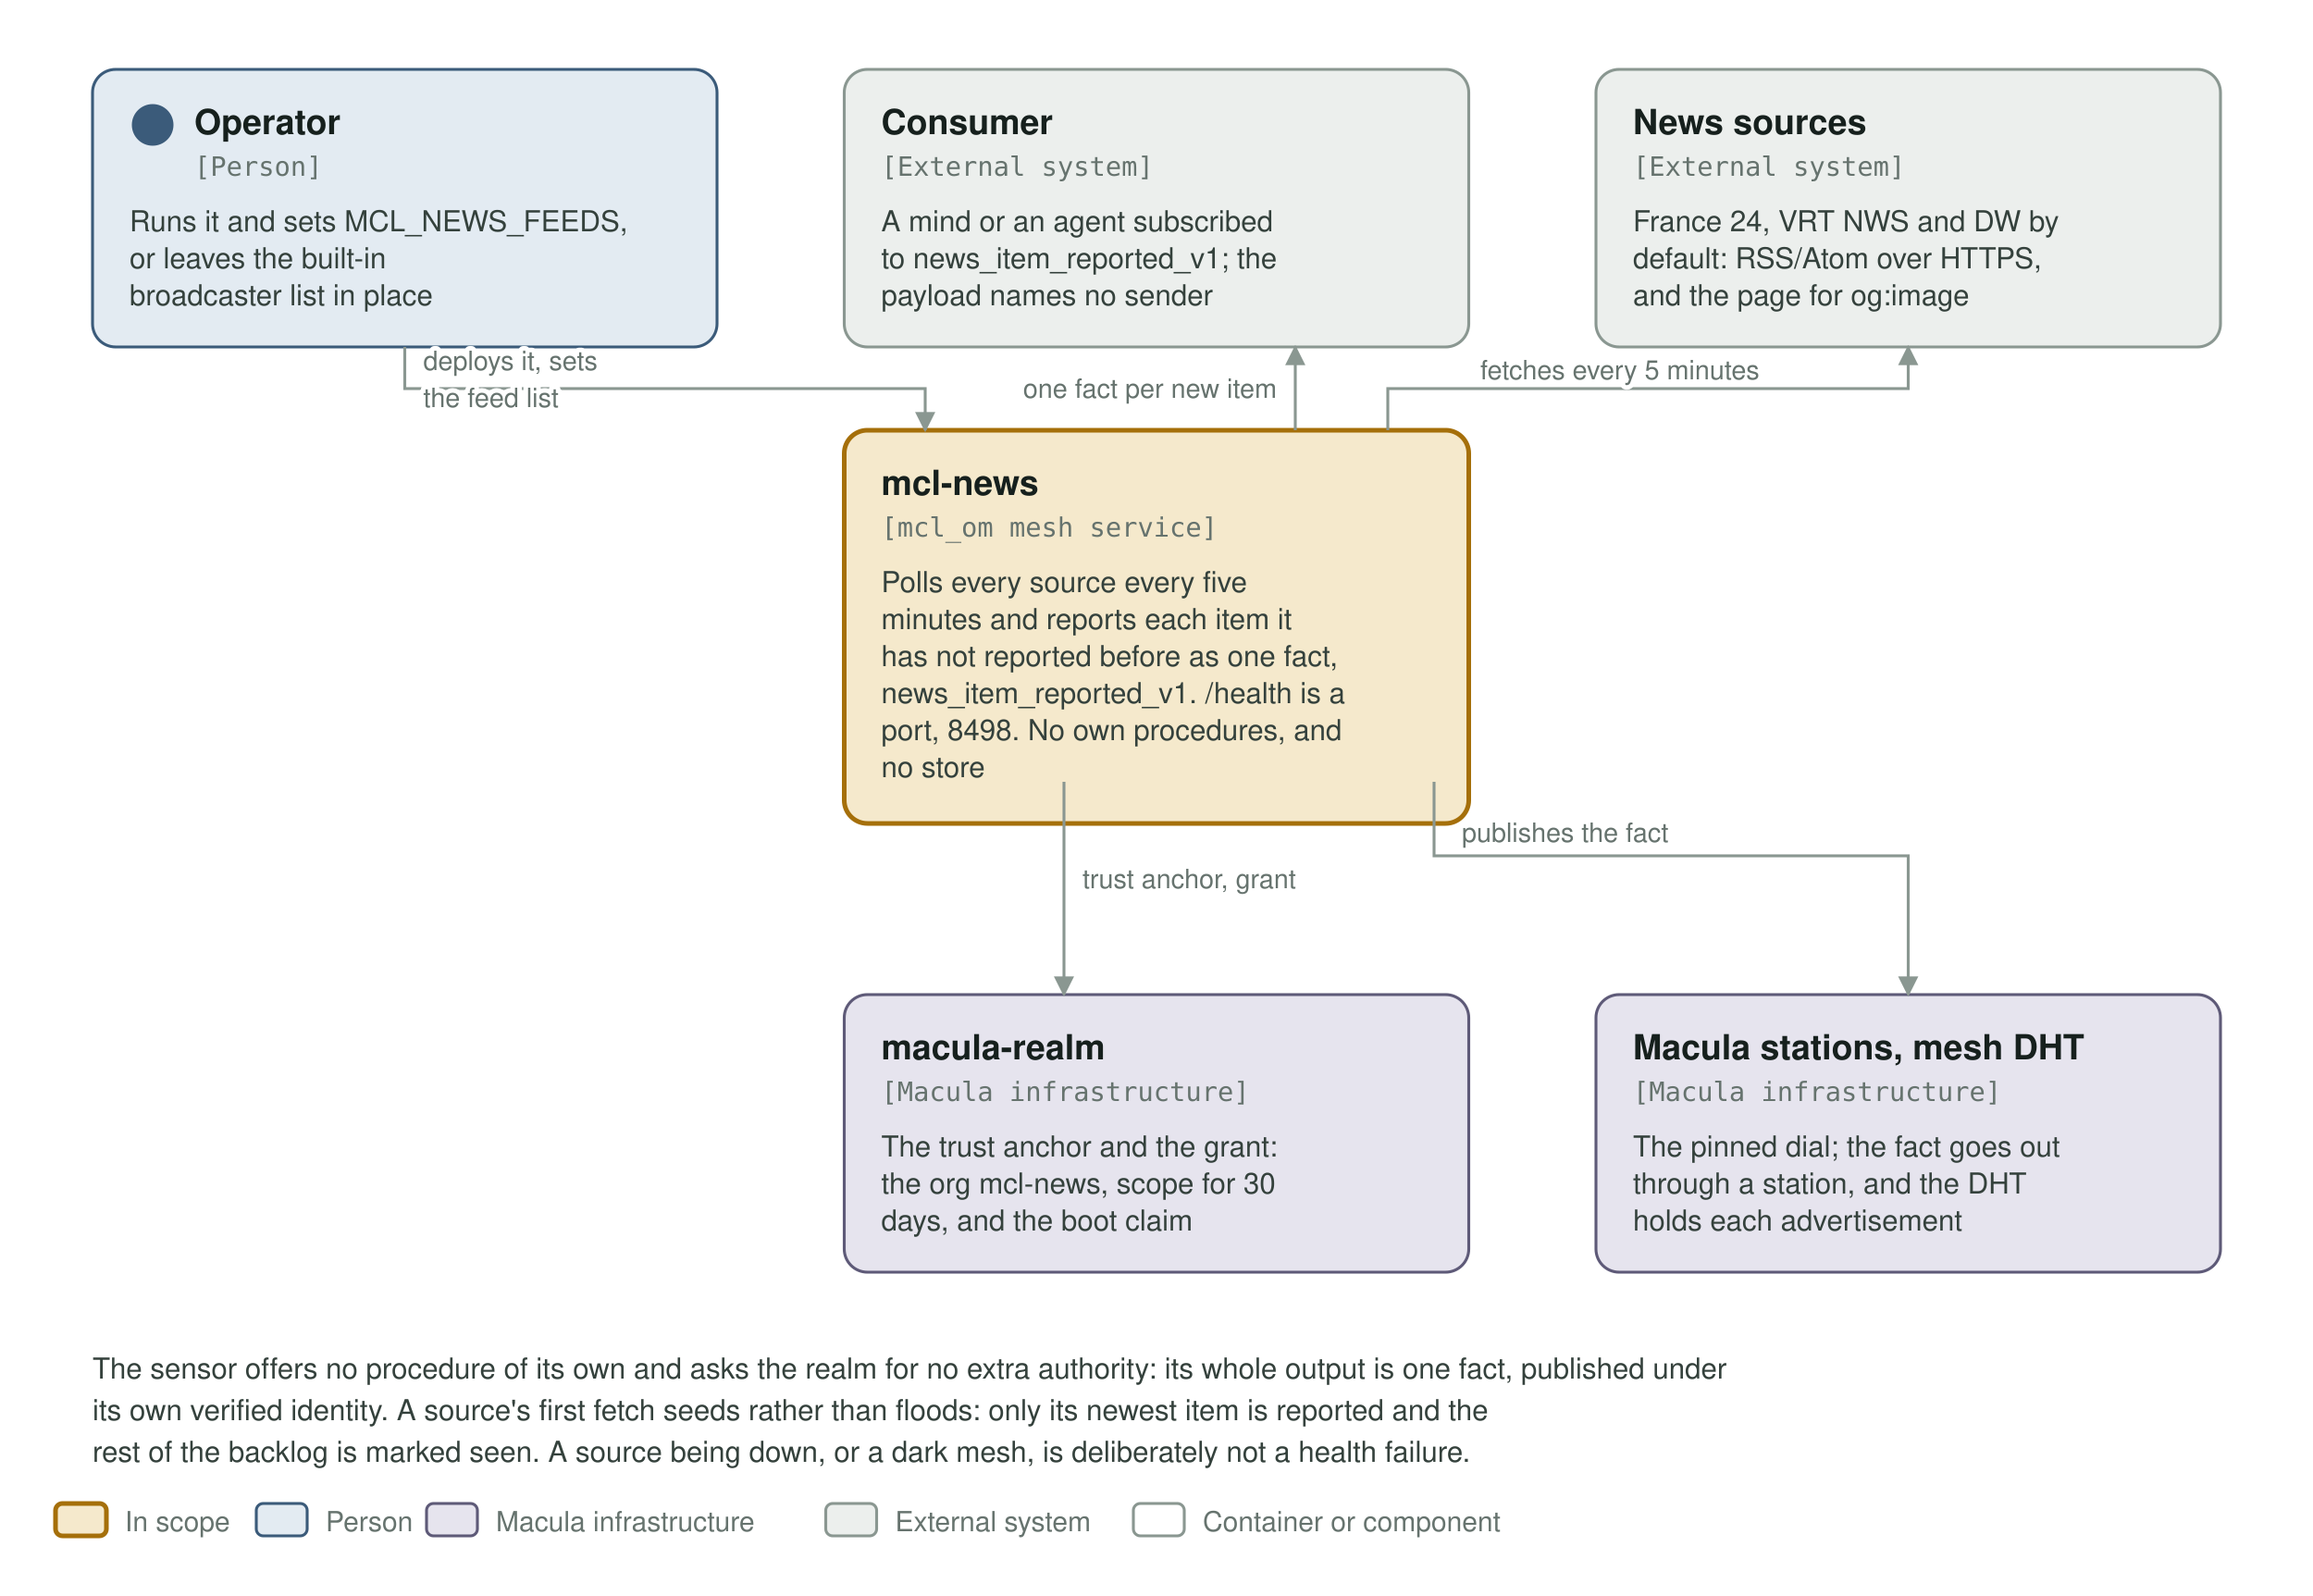
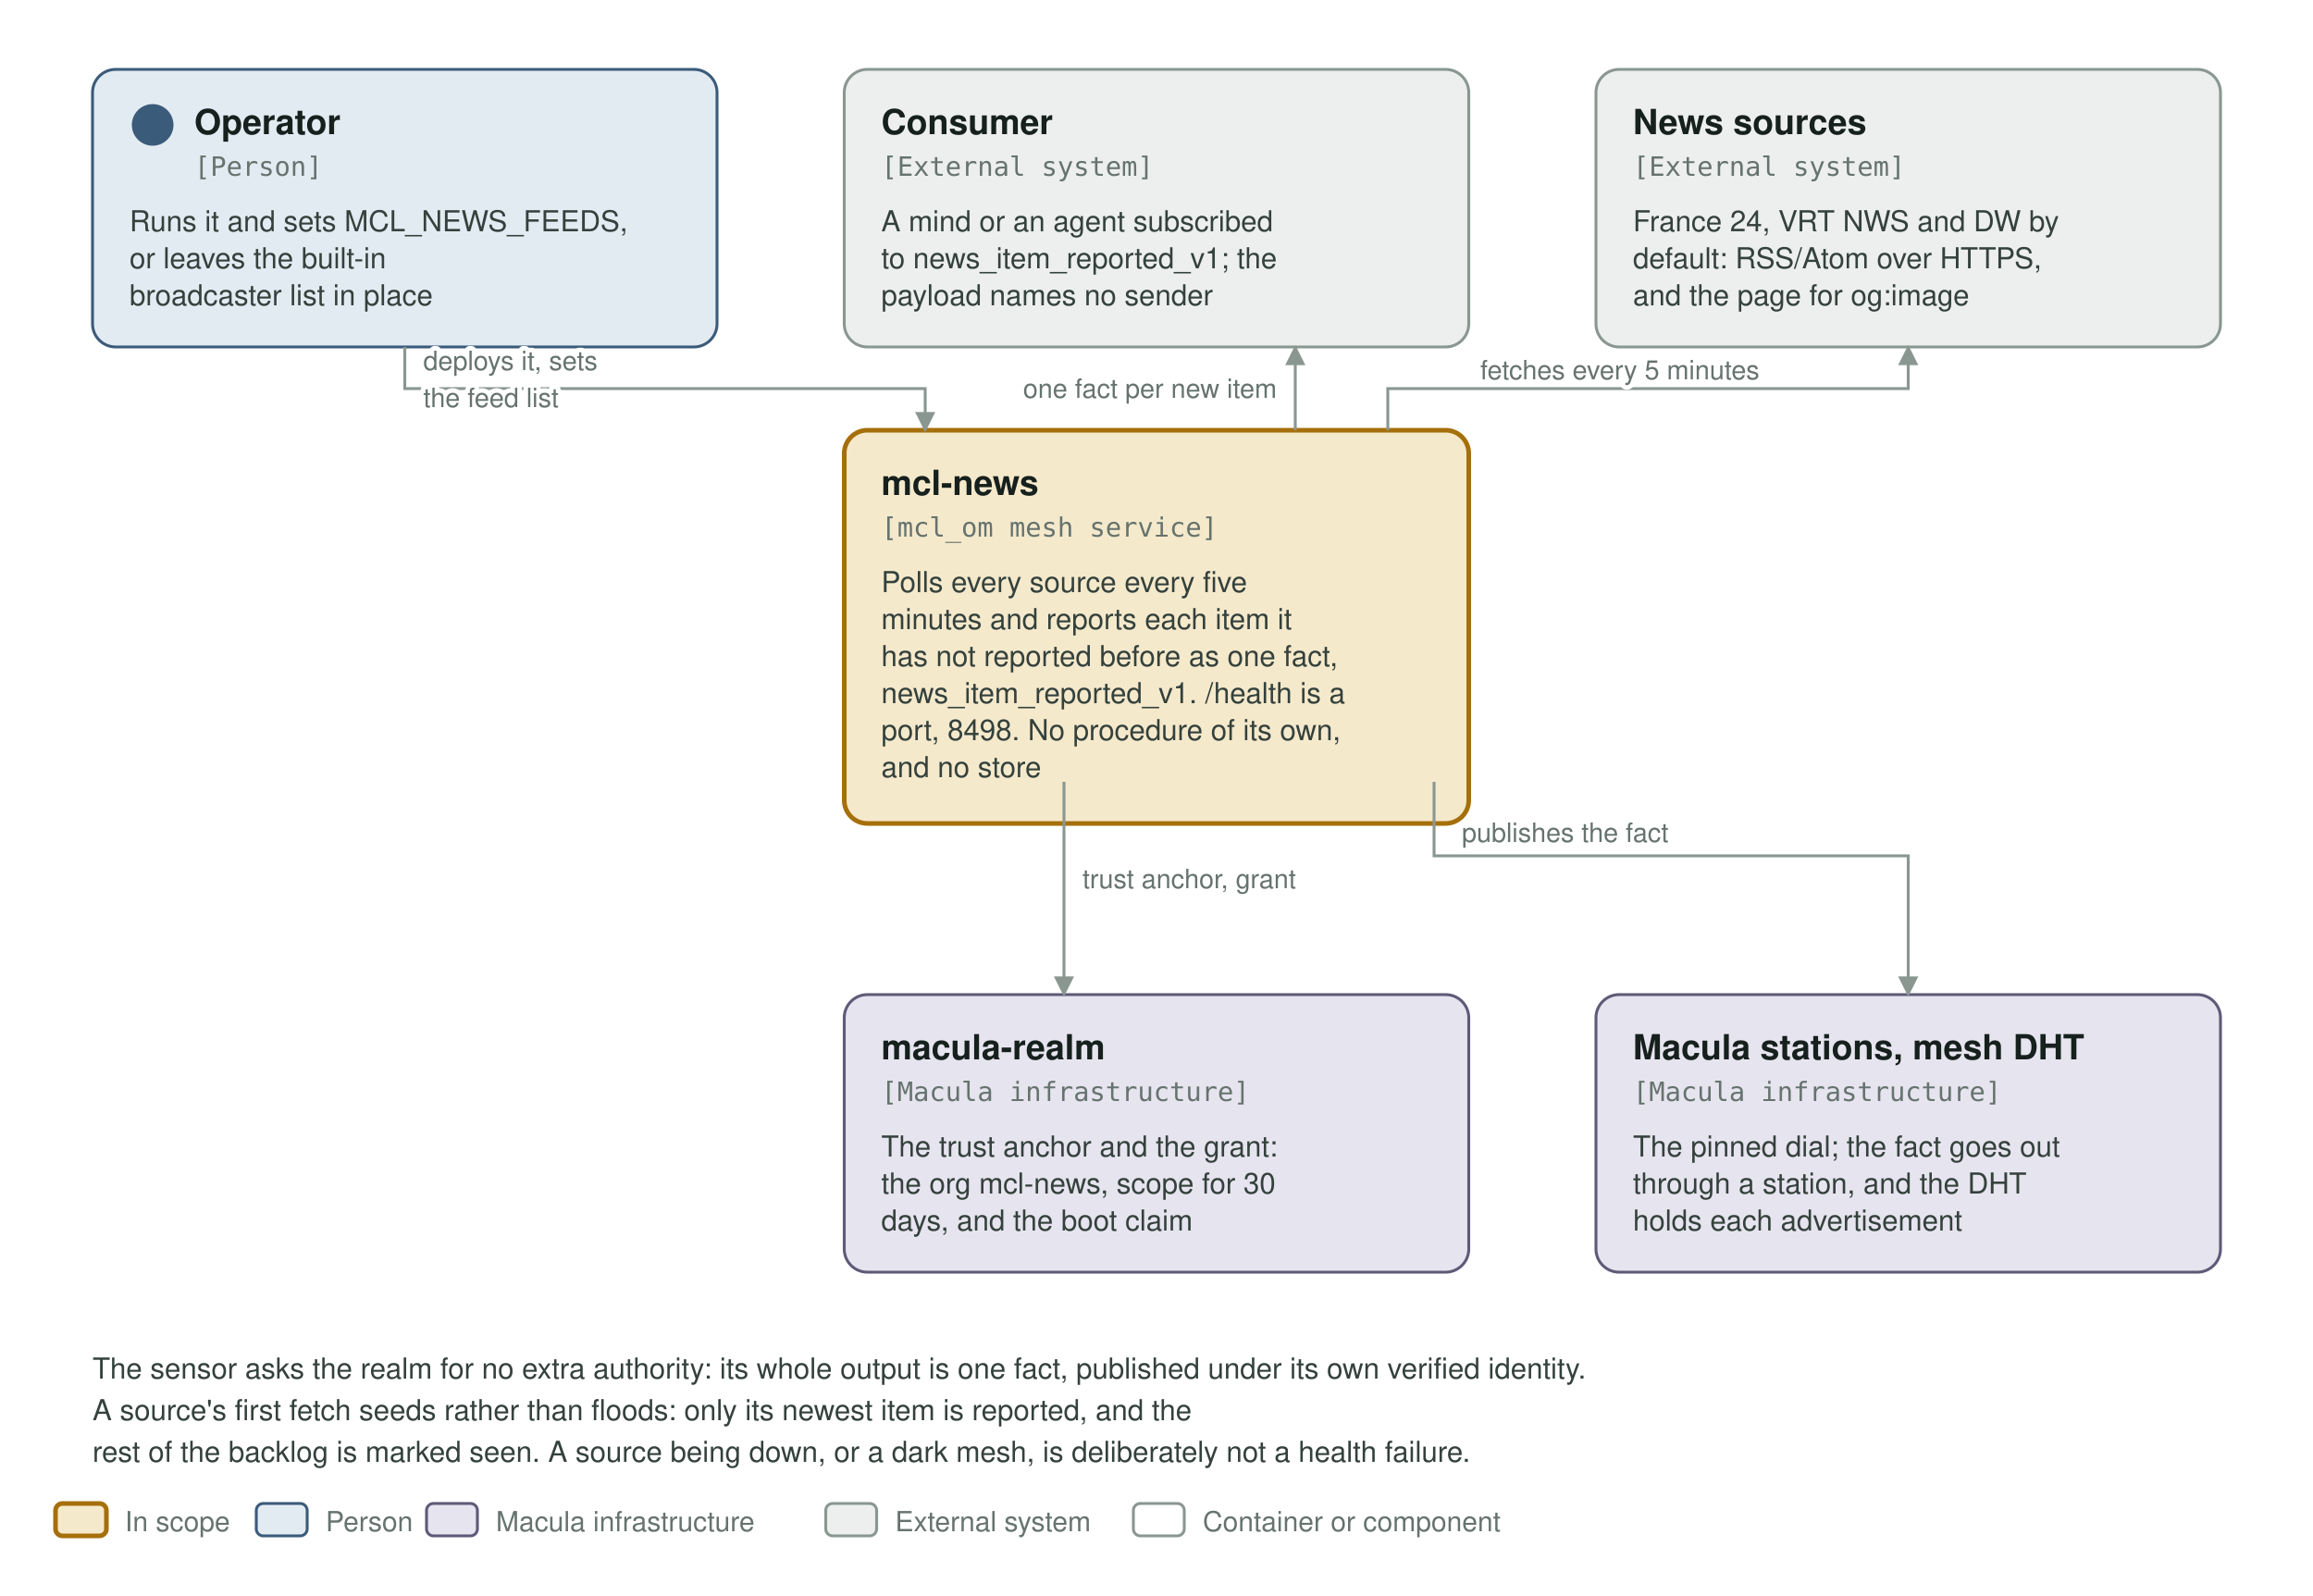
<svg xmlns="http://www.w3.org/2000/svg" viewBox="0 0 1000 690" role="img" aria-label="mcl-news system context">
  <style>
.t-name { font-family: "Atkinson Hyperlegible", "Segoe UI", system-ui, -apple-system, Helvetica, Arial, sans-serif; font-size: 15px; font-weight: 700; }
.t-desc { font-family: "Atkinson Hyperlegible", "Segoe UI", system-ui, -apple-system, Helvetica, Arial, sans-serif; font-size: 12.5px; }
.t-rel { font-family: "Atkinson Hyperlegible", "Segoe UI", system-ui, -apple-system, Helvetica, Arial, sans-serif; font-size: 11.5px; paint-order: stroke; stroke-width: 4px; stroke-linejoin: round; }
.t-code { font-family: "JetBrains Mono", ui-monospace, Menlo, Consolas, monospace; font-size: 13px; font-weight: 600; }
.t-type { font-family: "JetBrains Mono", ui-monospace, Menlo, Consolas, monospace; font-size: 11.5px; }
.t-bound { font-family: "JetBrains Mono", ui-monospace, Menlo, Consolas, monospace; font-size: 12px; font-weight: 600; }
.t-leg { font-family: "Atkinson Hyperlegible", "Segoe UI", system-ui, -apple-system, Helvetica, Arial, sans-serif; font-size: 12px; }
.edge { fill: none; stroke-width: 1.25; }
.edge-later { fill: none; stroke-width: 1.25; stroke-dasharray: 5 4; }
.bg { fill: #FFFFFF; }
.b-sys { fill: #F5E9CC; stroke: #A56F0A; stroke-width: 2; }
.b-per { fill: #E3EBF2; stroke: #3B5B7A; stroke-width: 1.25; }
.b-mac { fill: #E6E4EE; stroke: #5E5A78; stroke-width: 1.25; }
.b-ext { fill: #ECEFED; stroke: #8A9791; stroke-width: 1.25; }
.b-cmp { fill: #FFFFFF; stroke: #8A9791; stroke-width: 1.25; }
.b-later { fill: none; stroke: #8A9791; stroke-width: 1.25; stroke-dasharray: 5 4; }
.bound { fill: none; stroke: #B3BDB8; stroke-width: 1; }
.head { fill: #3B5B7A; }
.t-name, .t-code { fill: #16201D; }
.t-type, .t-bound, .t-leg { fill: #66736E; }
.t-desc { fill: #34413C; }
.t-rel { fill: #66736E; stroke: #FFFFFF; }
.edge, .edge-later { stroke: #8A9791; }
.arrowhead { fill: #8A9791; }
@media (prefers-color-scheme: dark) {
.bg { fill: #171F1C; }
.b-sys { fill: #3A2E13; stroke: #E3AA3C; }
.b-per { fill: #1D2A36; stroke: #8EB4D8; }
.b-mac { fill: #26243A; stroke: #A9A4C8; }
.b-ext { fill: #1C2421; stroke: #7D8B85; }
.b-cmp { fill: #171F1C; stroke: #7D8B85; }
.b-later { stroke: #7D8B85; }
.bound { stroke: #4A5752; }
.head { fill: #8EB4D8; }
.t-name, .t-code { fill: #E6ECE9; }
.t-type, .t-bound, .t-leg { fill: #93A09A; }
.t-desc { fill: #C3CDC8; }
.t-rel { fill: #93A09A; stroke: #171F1C; }
.edge, .edge-later { stroke: #7D8B85; }
.arrowhead { fill: #7D8B85; }
}
</style>
  <defs>
    <marker id="a" viewBox="0 0 10 10" refX="9" refY="5" markerWidth="7" markerHeight="7" orient="auto-start-reverse">
      <path class="arrowhead" d="M0 0L10 5L0 10z" />
    </marker>
  </defs>
  <rect class="bg" x="0" y="0" width="1000" height="690" />
  <rect class="b-per" x="40" y="30" width="270" height="120" rx="10" />
  <circle class="head" cx="66" cy="54" r="9" />
  <text class="t-name" x="84" y="58">Operator</text>
  <text class="t-type" x="84" y="76">[Person]</text>
  <text class="t-desc" x="56" y="100">Runs it and sets MCL_NEWS_FEEDS,</text>
  <text class="t-desc" x="56" y="116">or leaves the built-in</text>
  <text class="t-desc" x="56" y="132">broadcaster list in place</text>
  <rect class="b-ext" x="365" y="30" width="270" height="120" rx="10" />
  <text class="t-name" x="381" y="58">Consumer</text>
  <text class="t-type" x="381" y="76">[External system]</text>
  <text class="t-desc" x="381" y="100">A mind or an agent subscribed</text>
  <text class="t-desc" x="381" y="116">to news_item_reported_v1; the</text>
  <text class="t-desc" x="381" y="132">payload names no sender</text>
  <rect class="b-ext" x="690" y="30" width="270" height="120" rx="10" />
  <text class="t-name" x="706" y="58">News sources</text>
  <text class="t-type" x="706" y="76">[External system]</text>
  <text class="t-desc" x="706" y="100">France 24, VRT NWS and DW by</text>
  <text class="t-desc" x="706" y="116">default: RSS/Atom over HTTPS,</text>
  <text class="t-desc" x="706" y="132">and the page for og:image</text>
  <rect class="b-sys" x="365" y="186" width="270" height="170" rx="10" />
  <text class="t-name" x="381" y="214">mcl-news</text>
  <text class="t-type" x="381" y="232">[mcl_om mesh service]</text>
  <text class="t-desc" x="381" y="256">Polls every source every five</text>
  <text class="t-desc" x="381" y="272">minutes and reports each item it</text>
  <text class="t-desc" x="381" y="288">has not reported before as one fact,</text>
  <text class="t-desc" x="381" y="304">news_item_reported_v1. /health is a</text>
-   <text class="t-desc" x="381" y="320">port, 8498. No own procedures, and</text>
-   <text class="t-desc" x="381" y="336">no store</text>
+   <text class="t-desc" x="381" y="320">port, 8498. No procedure of its own,</text>
+   <text class="t-desc" x="381" y="336">and no store</text>
  <rect class="b-mac" x="365" y="430" width="270" height="120" rx="10" />
  <text class="t-name" x="381" y="458">macula-realm</text>
  <text class="t-type" x="381" y="476">[Macula infrastructure]</text>
  <text class="t-desc" x="381" y="500">The trust anchor and the grant:</text>
  <text class="t-desc" x="381" y="516">the org mcl-news, scope for 30</text>
  <text class="t-desc" x="381" y="532">days, and the boot claim</text>
  <rect class="b-mac" x="690" y="430" width="270" height="120" rx="10" />
  <text class="t-name" x="706" y="458">Macula stations, mesh DHT</text>
  <text class="t-type" x="706" y="476">[Macula infrastructure]</text>
  <text class="t-desc" x="706" y="500">The pinned dial; the fact goes out</text>
  <text class="t-desc" x="706" y="516">through a station, and the DHT</text>
  <text class="t-desc" x="706" y="532">holds each advertisement</text>
  <path class="edge" d="M175 150V168H400V186" marker-end="url(#a)" />
  <text class="t-rel" x="183" y="160">deploys it, sets</text>
  <text class="t-rel" x="183" y="176">the feed list</text>
  <path class="edge" d="M560 186V150" marker-end="url(#a)" />
  <text class="t-rel" x="552" y="172" text-anchor="end">one fact per new item</text>
  <path class="edge" d="M600 186V168H825V150" marker-end="url(#a)" />
  <text class="t-rel" x="640" y="164">fetches every 5 minutes</text>
  <path class="edge" d="M460 338V430" marker-end="url(#a)" />
  <text class="t-rel" x="468" y="384">trust anchor, grant</text>
  <path class="edge" d="M620 338V370H825V430" marker-end="url(#a)" />
  <text class="t-rel" x="632" y="364">publishes the fact</text>
-   <text class="t-desc" x="40" y="596">The sensor offers no procedure of its own and asks the realm for no extra authority: its whole output is one fact, published under</text>
-   <text class="t-desc" x="40" y="614">its own verified identity. A source's first fetch seeds rather than floods: only its newest item is reported and the</text>
+   <text class="t-desc" x="40" y="596">The sensor asks the realm for no extra authority: its whole output is one fact, published under its own verified identity.</text>
+   <text class="t-desc" x="40" y="614">A source's first fetch seeds rather than floods: only its newest item is reported, and the</text>
  <text class="t-desc" x="40" y="632">rest of the backlog is marked seen. A source being down, or a dark mesh, is deliberately not a health failure.</text>
  <rect class="b-sys" x="24" y="650" width="22" height="14" rx="3" />
  <text class="t-leg" x="54" y="662">In scope</text>
  <rect class="b-per" x="110.8" y="650" width="22" height="14" rx="3" />
  <text class="t-leg" x="140.8" y="662">Person</text>
  <rect class="b-mac" x="184.4" y="650" width="22" height="14" rx="3" />
  <text class="t-leg" x="214.4" y="662">Macula infrastructure</text>
  <rect class="b-ext" x="357.0" y="650" width="22" height="14" rx="3" />
  <text class="t-leg" x="387.0" y="662">External system</text>
  <rect class="b-cmp" x="490.0" y="650" width="22" height="14" rx="3" />
  <text class="t-leg" x="520.0" y="662">Container or component</text>
</svg>
